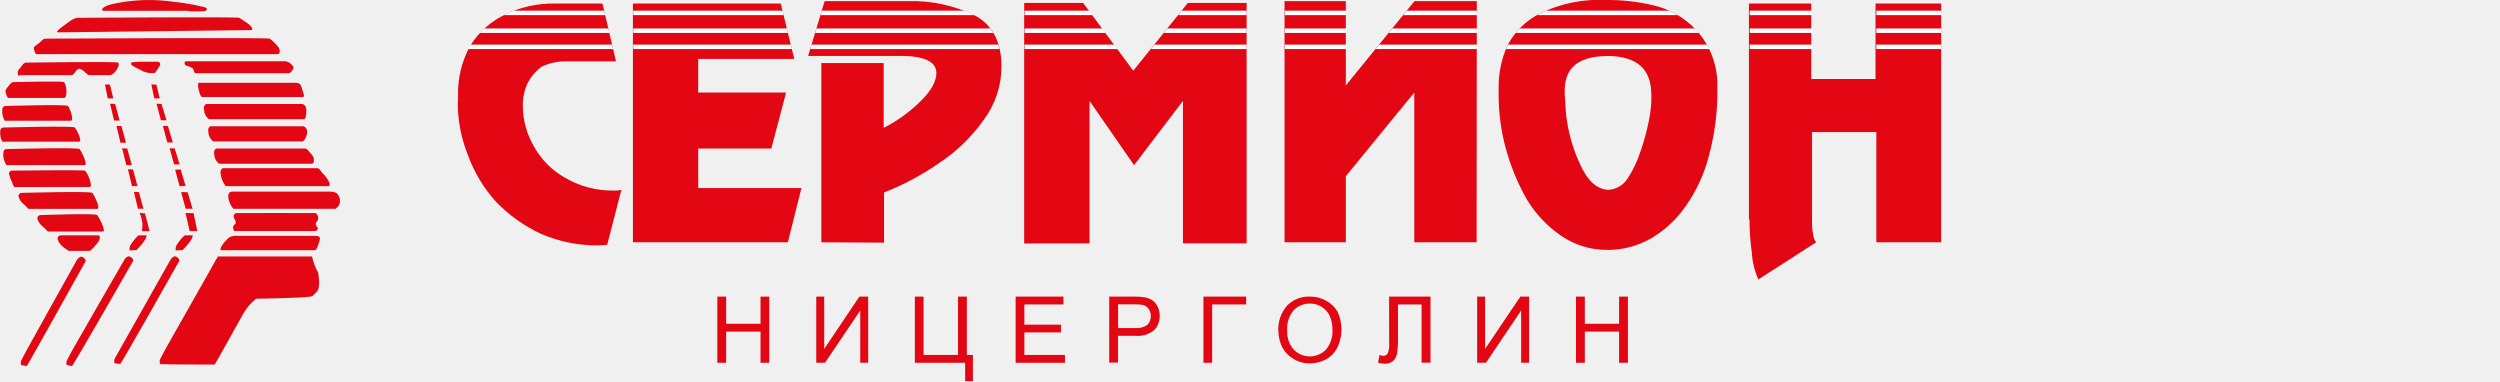
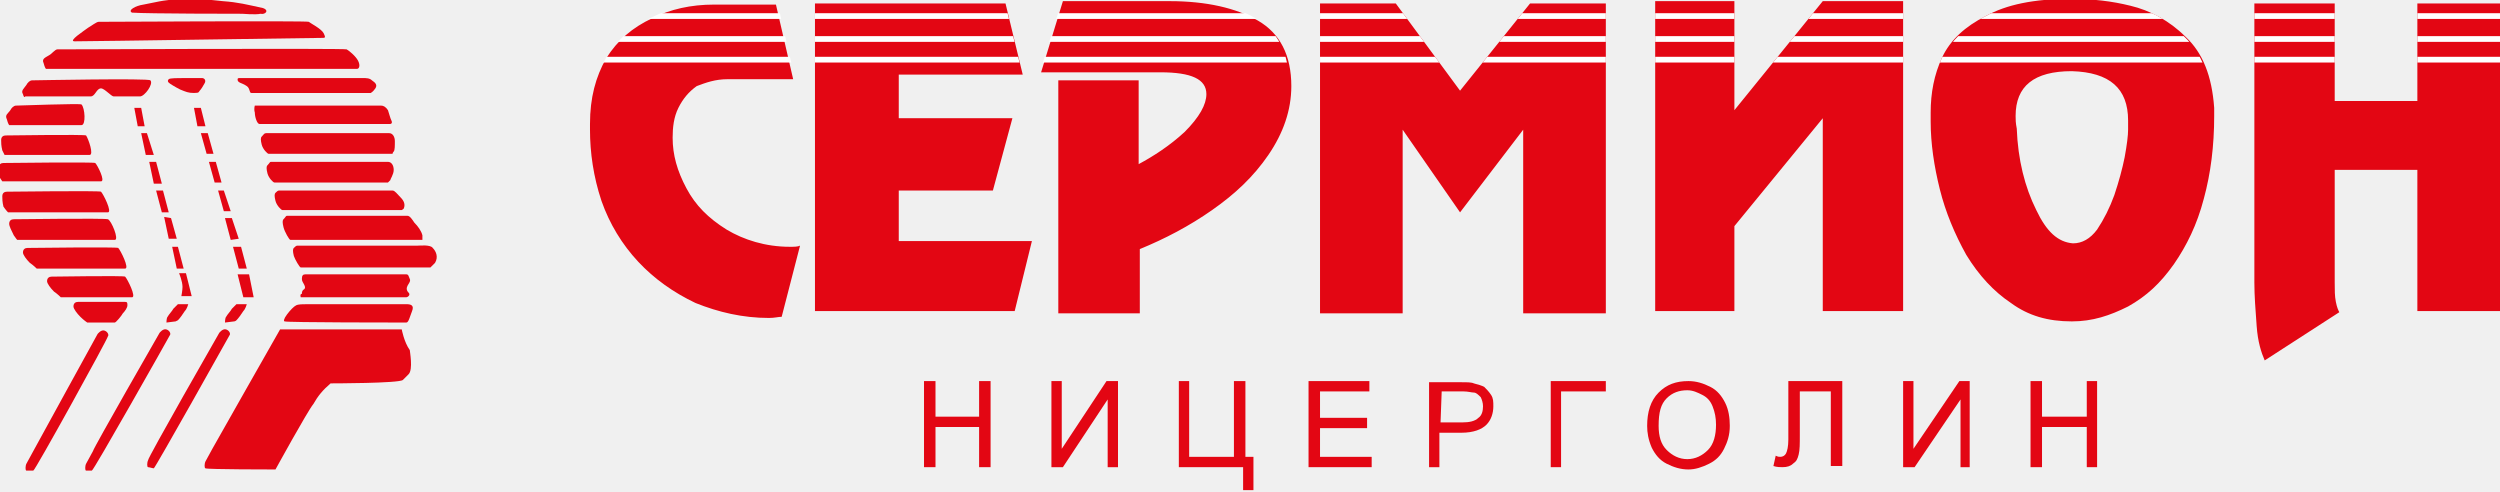
- <svg xmlns="http://www.w3.org/2000/svg" viewBox="0 0 280.76 42.8">
-   <defs>
-     <style>.cls-1,.cls-4{fill:none;}.cls-2{fill:#e30613;}.cls-3{clip-path:url(#clip-path);}.cls-4{stroke:#fff;stroke-miterlimit:3.86;stroke-width:0.5px;}</style>
-     <clipPath id="clip-path">
-       <path class="cls-1" d="M62.23.4A12.1,12.1,0,0,0,56.8,1.59a9.25,9.25,0,0,0-4,3.51,11,11,0,0,0-1.39,5.69v.53a15.7,15.7,0,0,0,1.12,6,15.92,15.92,0,0,0,3.18,5.3,17,17,0,0,0,5,3.57,15.88,15.88,0,0,0,6.42,1.33c.47,0,.8-.07,1.06-.07l1.59-6.16a3.05,3.05,0,0,1-.86.07,10.45,10.45,0,0,1-5.5-1.46,9.08,9.08,0,0,1-3.51-3.57A9,9,0,0,1,58.72,12a5.74,5.74,0,0,1,.53-2.65,5.39,5.39,0,0,1,1.59-1.85,6.27,6.27,0,0,1,2.65-.59h5.69L67.66.4Zm8.89,0V27.21H88.47L90,21.12H78.41V16.68h8.21l1.66-6.29H78.41V6.62H89.2L87.68.4ZM210.72.4V8.87H203.5V.4h-7V24.63a25.65,25.65,0,0,0,.26,3.77,8.4,8.4,0,0,0,.73,3L204,27.21a1.56,1.56,0,0,1-.33-.86,7.11,7.11,0,0,1-.13-1.72v-9.8h7.22V27.21H218V.4ZM133.4.33l-6.09,7.61L121.68.33h-6.62v27h7.22v-16l5,7.22,5.49-7.22v16H140V.33ZM92.62.13,90.76,6.29h10.4c2.71,0,4,.66,4,1.92,0,.93-.6,2.05-1.92,3.31a16.46,16.46,0,0,1-4,2.85V7.09h-7V27.21h7V21.58a30.45,30.45,0,0,0,6.29-3.38,18.7,18.7,0,0,0,4.9-4.77,10.06,10.06,0,0,0,2-6c0-2.71-1-4.63-2.91-5.69A16,16,0,0,0,101.89.13Zm66.24,0L151.17,9.6V.13h-6.88V27.21h6.88V19.8l7.69-9.4V27.21h7V.13Zm18.59,18.27a17.75,17.75,0,0,1-1.65-7.08,8.24,8.24,0,0,1-.07-1.13c0-2.65,1.59-3.91,4.9-3.91s4.84,1.46,4.84,4.37v.8a15.4,15.4,0,0,1-.33,2.38,25.31,25.31,0,0,1-.93,3.31,12.31,12.31,0,0,1-1.46,3,2.73,2.73,0,0,1-2.12,1.19c-1.26-.07-2.32-1-3.18-2.91M173.07,1.46A8.38,8.38,0,0,0,169.3,5.1a11.36,11.36,0,0,0-1,4.77v.86a23,23,0,0,0,.79,5.89,25.17,25.17,0,0,0,2.32,5.69,13.18,13.18,0,0,0,3.9,4.17,9,9,0,0,0,5.3,1.59,9.84,9.84,0,0,0,4.77-1.26,12.28,12.28,0,0,0,4-3.71,17.39,17.39,0,0,0,2.59-5.69,27.35,27.35,0,0,0,.93-7.22V9.47a9.08,9.08,0,0,0-2.45-6.16A9.44,9.44,0,0,0,185.65.6a22.21,22.21,0,0,0-5.23-.6,15.25,15.25,0,0,0-7.35,1.46" />
-     </clipPath>
-   </defs>
-   <g id="Layer_2" data-name="Layer 2">
-     <g id="Isolation_Mode" data-name="Isolation Mode">
-       <g id="Logo">
-         <path class="cls-2" d="M180.62,6.29c-3.31,0-4.9,1.26-4.9,3.91a8.41,8.41,0,0,0,.06,1.13,17.72,17.72,0,0,0,1.65,7.08c.86,1.92,1.92,2.85,3.18,2.91a2.73,2.73,0,0,0,2.12-1.19,12.34,12.34,0,0,0,1.46-3,25.37,25.37,0,0,0,.93-3.31,15.35,15.35,0,0,0,.33-2.38v-.79c0-2.91-1.59-4.3-4.84-4.37m0,21.78a9,9,0,0,1-5.3-1.59,13.16,13.16,0,0,1-3.9-4.17,25.14,25.14,0,0,1-2.32-5.69,23,23,0,0,1-.79-5.89V9.86a11.36,11.36,0,0,1,1-4.77,8.37,8.37,0,0,1,3.77-3.64A15.24,15.24,0,0,1,180.42,0a22.19,22.19,0,0,1,5.23.59,9.43,9.43,0,0,1,4.77,2.71,9.09,9.09,0,0,1,2.45,6.16v.73a27.34,27.34,0,0,1-.93,7.22,17.39,17.39,0,0,1-2.59,5.69,12.29,12.29,0,0,1-4,3.71,9.84,9.84,0,0,1-4.77,1.26m-14.75-.86h-7V10.39l-7.69,9.4v7.42h-6.88V.13h6.88V9.6L158.85.13h7Zm-50.81.13V.33h6.62l5.63,7.61L133.4.33H140v27h-7.15v-16l-5.49,7.22-5-7.22v16Zm-22.78-.13V7.08h7v7.28a16.37,16.37,0,0,0,4-2.85c1.33-1.26,1.92-2.38,1.92-3.31,0-1.26-1.33-1.92-4-1.92H90.76L92.61.13h9.27a16,16,0,0,1,7.68,1.65c1.92,1.06,2.91,3,2.91,5.69a10.05,10.05,0,0,1-2,6,18.73,18.73,0,0,1-4.9,4.77,30.57,30.57,0,0,1-6.29,3.38v5.63Zm-21.16,0V.4H87.68L89.2,6.62H78.41v3.77h9.87l-1.66,6.29H78.41v4.44H90l-1.52,6.09ZM51.44,11.32v-.53A11,11,0,0,1,52.83,5.1a9.24,9.24,0,0,1,4-3.51A12.09,12.09,0,0,1,62.23.4h5.43l1.52,6.49H63.49a6.29,6.29,0,0,0-2.65.59,5.39,5.39,0,0,0-1.59,1.86A5.74,5.74,0,0,0,58.72,12a9,9,0,0,0,1.2,4.37,9.08,9.08,0,0,0,3.5,3.57,10.46,10.46,0,0,0,5.5,1.46,3.05,3.05,0,0,0,.86-.07l-1.59,6.16c-.26,0-.59.07-1.06.07a15.9,15.9,0,0,1-6.42-1.32,17,17,0,0,1-5-3.57,16,16,0,0,1-3.18-5.3,15.73,15.73,0,0,1-1.12-6m145,13.31V.4h7V8.87h7.22V.4H218V27.21h-7.28V14.83H203.5v9.8a7.11,7.11,0,0,0,.13,1.72,1.55,1.55,0,0,0,.33.86l-6.49,4.17a8.45,8.45,0,0,1-.73-3,25.65,25.65,0,0,1-.26-3.77" />
-         <path class="cls-2" d="M3,41.11,2.4,41c-.1,0-.1-.37,0-.55s.46-.85.58-1.1,5.68-10.2,5.68-10.2.3-.41.58-.3.44.37.35.53S3.06,41.12,3,41.11" />
-         <path class="cls-2" d="M8.08,41.11,7.53,41c-.1,0-.1-.37,0-.55s.46-.85.58-1.1S14,29.11,14,29.11s.3-.42.58-.3.44.37.35.53S8.19,41.12,8.08,41.11" />
-         <path class="cls-2" d="M13.45,40.87l-.55-.07c-.1,0-.1-.37,0-.56s6.28-11.13,6.28-11.13.3-.42.58-.3.44.37.35.53-6.5,11.54-6.61,11.53" />
-         <path class="cls-2" d="M24.05,40.94c-.11,0-6,0-6.06-.06s-.1-.37,0-.56.45-.85.58-1.1,5.9-10.42,5.9-10.42l10.57,0a7,7,0,0,0,.69,1.82c0,.07.31,1.67-.14,2.12-.18.18-.27.3-.51.51s-6.32.3-6.32.3a5.73,5.73,0,0,0-1.48,1.75c-.34.61-3.14,5.65-3.18,5.65" />
-         <path class="cls-2" d="M7.68,28.17h2.44a5.1,5.1,0,0,0,.73-.76,1.45,1.45,0,0,0,.36-.7c0-.2,0-.28-.22-.28l-4.15,0a.36.36,0,0,0-.38.38,1.63,1.63,0,0,0,.6.9,5,5,0,0,0,.61.43" />
-         <path class="cls-2" d="M5.36,26h6.18c.44,0-.44-1.63-.62-1.85s-6.14,0-6.35,0a.36.36,0,0,0-.38.38,1.64,1.64,0,0,0,.6.9,5.69,5.69,0,0,1,.58.57" />
-         <path class="cls-2" d="M3.23,23.46h7.69c.44,0-.37-1.59-.55-1.8s-7.71,0-7.92,0a.36.36,0,0,0-.38.38,1.63,1.63,0,0,0,.6.9,5.76,5.76,0,0,1,.57.57" />
-         <path class="cls-2" d="M1.6,21h8.47c.44,0-.29-1.75-.55-1.84s-8,0-8.17,0A.36.36,0,0,0,1,19.5a4.68,4.68,0,0,0,.37,1A1.3,1.3,0,0,0,1.6,21" />
-         <path class="cls-2" d="M.74,18.54H9.49c.44,0-.37-1.59-.55-1.8s-8,0-8.18,0a.36.36,0,0,0-.38.38,2.15,2.15,0,0,0,.08.87,3.35,3.35,0,0,0,.28.6" />
-         <path class="cls-2" d="M.28,15.91H8.87c.44,0-.28-1.38-.46-1.59s-7.8,0-8,0a.36.36,0,0,0-.38.38,2.09,2.09,0,0,0,.09.87c.14.38.19.39.19.39" />
-         <path class="cls-2" d="M.51,13.56H7.94c.44,0-.12-1.45-.3-1.66s-6.81,0-7,0a.36.36,0,0,0-.38.38,2.08,2.08,0,0,0,.09.87c.13.38.18.39.18.39" />
-         <path class="cls-2" d="M.88,11h6.3c.44,0,.32-1.48,0-1.78-.14-.14-5.47,0-5.68,0s-.39.24-.53.43-.46.44-.32.81A2.31,2.31,0,0,0,.88,11" />
-         <path class="cls-2" d="M2.26,8.44H8c.4,0,.52-.72.9-.72s.86.72,1.13.72h2.33c.44,0,1.22-1.11.9-1.41-.14-.14-10.13,0-10.34,0s-.39.24-.52.43S1.9,7.93,2,8.3s.23.14.23.14" />
-         <path class="cls-2" d="M4.07,6.08H31.18c.22,0,.34-.34.12-.74a5.33,5.33,0,0,0-1-1c-.14-.14-25,0-25.23,0s-.51.36-.69.51c-.35.28-.69.37-.56.74a2.19,2.19,0,0,0,.23.51" />
-         <path class="cls-2" d="M6.53,3.63c1.45,0,20.84-.25,21.57-.25.22,0,.35,0,.12-.37S27,2.13,26.89,2,8.82,2,8.61,2a2.63,2.63,0,0,0-.93.5C7.34,2.78,6,3.63,6.53,3.63" />
-         <path class="cls-2" d="M21.14,1.26a14.33,14.33,0,0,0,1.62,0c.37.07.76-.32.18-.46A23.51,23.51,0,0,0,19.46.2,18.83,18.83,0,0,0,14.74.11a17.3,17.3,0,0,0-2.16.36c-.68.13-1.4.55-1,.74,1.29,0,9.55,0,9.55,0" />
-         <polygon class="cls-2" points="12.1 11.05 12.72 11.05 12.35 9.5 11.79 9.48 12.1 11.05" />
-         <polygon class="cls-2" points="17.32 11.05 17.94 11.05 17.56 9.5 17 9.48 17.32 11.05" />
-         <polygon class="cls-2" points="12.81 13.54 13.43 13.54 12.93 11.67 12.36 11.65 12.81 13.54" />
-         <polygon class="cls-2" points="18.07 13.51 18.7 13.51 18.14 11.67 17.58 11.65 18.07 13.51" />
-         <polygon class="cls-2" points="13.53 16.03 14.15 16.03 13.64 14.16 13.08 14.14 13.53 16.03" />
-         <polygon class="cls-2" points="18.79 16 19.41 16 18.86 14.16 18.29 14.14 18.79 16" />
-         <polygon class="cls-2" points="14.18 18.54 14.8 18.54 14.29 16.68 13.72 16.65 14.18 18.54" />
-         <polygon class="cls-2" points="19.55 18.46 20.17 18.46 19.62 16.67 19.05 16.65 19.55 18.46" />
-         <polygon class="cls-2" points="14.82 20.9 15.44 20.9 14.94 19.03 14.37 19.01 14.82 20.9" />
-         <polygon class="cls-2" points="19.67 19.06 20.17 20.92 20.84 20.87 20.29 19.03 19.67 19.06" />
-         <polygon class="cls-2" points="15.49 23.44 16.11 23.44 15.6 21.57 15.04 21.55 15.49 23.44" />
-         <polygon class="cls-2" points="20.34 21.57 20.85 23.44 21.63 23.44 21.07 21.59 20.34 21.57" />
-         <path class="cls-2" d="M15.69,23.91A5.1,5.1,0,0,1,16,25.13a4.87,4.87,0,0,1-.07.83h.87l-.52-2Z" />
-         <polygon class="cls-2" points="20.83 23.92 21.3 25.95 22.16 25.95 21.74 23.94 20.83 23.92" />
-         <path class="cls-2" d="M14.54,28.12a1.36,1.36,0,0,1,.07-.53,7,7,0,0,1,.54-.75,2,2,0,0,1,.42-.41h.91a1.66,1.66,0,0,1-.28.63,5.61,5.61,0,0,1-.63.77c-.21.18-.23.26-.23.26Z" />
-         <path class="cls-2" d="M19.72,28.12a1.38,1.38,0,0,1,.07-.53,7.18,7.18,0,0,1,.54-.75,2.11,2.11,0,0,1,.42-.41h.91a1.66,1.66,0,0,1-.28.63,5.35,5.35,0,0,1-.63.77c-.21.18-.23.26-.23.26Z" />
-         <path class="cls-2" d="M14.78,7.29a.2.2,0,0,1,0-.29,8.33,8.33,0,0,1,1.43-.07l1.5,0a.29.29,0,0,1,.22.47,6.33,6.33,0,0,1-.43.65c-.11.12,0,.16-.49.16a2.38,2.38,0,0,1-1.17-.32,9.9,9.9,0,0,1-1.07-.58" />
-         <path class="cls-2" d="M21,6.88H31.74a1.1,1.1,0,0,1,.85.23c.25.24.49.38.3.69a1.34,1.34,0,0,1-.37.42H21.94c-.17,0-.12-.44-.37-.6a2.88,2.88,0,0,0-.64-.25c-.2-.08-.2-.19-.2-.33s.12-.16.28-.16" />
-         <path class="cls-2" d="M22.27,9.3h11a.55.55,0,0,1,.56.41c.13.33.21.68.28.88s0,.3-.1.3H22.7c-.19,0-.36-.64-.43-1a1.65,1.65,0,0,1,0-.62" />
-         <path class="cls-2" d="M23.25,11.68H33.9c.26,0,.5.28.5.66a3,3,0,0,1-.08.86.7.7,0,0,1-.15.19H23.52c-.15,0-.51-.44-.57-.81s-.08-.58,0-.7.13-.2.28-.2" />
-         <path class="cls-2" d="M23.73,14.18H34c.26,0,.5.28.5.66a1.91,1.91,0,0,1-.3.86.57.57,0,0,1-.24.18H24c-.15,0-.51-.44-.57-.81s-.08-.58,0-.7.13-.2.28-.2" />
-         <path class="cls-2" d="M24.39,16.68c.15,0,9.56,0,9.85,0s.43.32.69.6a.94.94,0,0,1,.3.92c0,.12-.24.19-.24.19H24.66c-.15,0-.51-.44-.57-.81s-.08-.58,0-.7.13-.2.28-.2" />
-         <path class="cls-2" d="M25.12,18.89c.14,0,10.21,0,10.5,0s.36.31.63.59A3.2,3.2,0,0,1,37,20.54a1.41,1.41,0,0,1,0,.36H25.39c-.14,0-.5-.74-.57-1.11s-.08-.59,0-.7.14-.2.28-.2" />
-         <path class="cls-2" d="M26,21.52c.15,0,10.21,0,10.5,0s1.08-.06,1.35.22a1.19,1.19,0,0,1,.23,1.3,3,3,0,0,1-.39.41H26.26c-.15,0-.5-.65-.57-1s-.08-.58,0-.7.13-.2.28-.2" />
-         <path class="cls-2" d="M24.83,28.11c-.11,0-.11-.24.16-.63a4.44,4.44,0,0,1,.78-.84,1.81,1.81,0,0,1,1-.15h8.59c.44,0,.7.07.51.61s-.3,1-.53,1-10.4,0-10.5,0" />
-         <path class="cls-2" d="M26.26,25.94h9.17c.13,0,.38-.23.21-.42s-.24-.42-.11-.58a.62.62,0,0,0,.18-.63c-.11-.24-.14-.36-.31-.38s-8.6,0-8.82,0a.33.33,0,0,0-.34.35c0,.2.09.3.17.46s.11.3,0,.41a.54.54,0,0,0-.24.4,1.34,1.34,0,0,0,.12.39" />
-         <polygon class="cls-2" points="80.56 40.74 80.56 33.31 81.55 33.31 81.55 36.36 85.41 36.36 85.41 33.31 86.39 33.31 86.39 40.74 85.41 40.74 85.41 37.24 81.55 37.24 81.55 40.74 80.56 40.74" />
-         <polygon class="cls-2" points="91.67 33.31 92.56 33.31 92.56 39.19 96.51 33.31 97.5 33.31 97.5 40.74 96.61 40.74 96.61 34.87 92.65 40.74 91.67 40.74 91.67 33.31" />
-         <polygon class="cls-2" points="102.74 33.31 103.72 33.31 103.72 39.86 107.59 39.86 107.59 33.31 108.58 33.31 108.58 39.86 109.26 39.86 109.26 42.8 108.39 42.8 108.39 40.74 102.74 40.74 102.74 33.31" />
-         <polygon class="cls-2" points="114.06 40.74 114.06 33.31 119.43 33.31 119.43 34.19 115.04 34.19 115.04 36.46 119.15 36.46 119.15 37.33 115.04 37.33 115.04 39.86 119.6 39.86 119.6 40.74 114.06 40.74" />
-         <path class="cls-2" d="M125.57,36.84h1.92a2,2,0,0,0,1.35-.35,1.26,1.26,0,0,0,.4-1,1.34,1.34,0,0,0-.24-.8,1.11,1.11,0,0,0-.62-.44,4.2,4.2,0,0,0-.92-.07h-1.9Zm-1,3.89V33.31h2.8a6.89,6.89,0,0,1,1.13.07,2.26,2.26,0,0,1,.92.35,1.81,1.81,0,0,1,.59.72,2.25,2.25,0,0,1,.23,1,2.28,2.28,0,0,1-.6,1.6,2.89,2.89,0,0,1-2.18.66h-1.9v3Z" />
-         <polygon class="cls-2" points="135.15 33.31 139.95 33.31 139.95 34.19 136.13 34.19 136.13 40.74 135.15 40.74 135.15 33.31" />
-         <path class="cls-2" d="M144.56,37.14a3,3,0,0,0,.72,2.11,2.52,2.52,0,0,0,3.64,0,3.15,3.15,0,0,0,.72-2.21,3.81,3.81,0,0,0-.31-1.58,2.35,2.35,0,0,0-.9-1,2.43,2.43,0,0,0-1.32-.37,2.51,2.51,0,0,0-1.8.72,3.2,3.2,0,0,0-.75,2.39m-1,0a4,4,0,0,1,1-2.89,3.37,3.37,0,0,1,2.56-1,3.56,3.56,0,0,1,1.85.49A3.2,3.2,0,0,1,150.21,35a4.75,4.75,0,0,1,0,4,3.12,3.12,0,0,1-1.29,1.35,3.68,3.68,0,0,1-1.8.46,3.51,3.51,0,0,1-1.87-.51A3.26,3.26,0,0,1,144,39a4.19,4.19,0,0,1-.43-1.85" />
-         <path class="cls-2" d="M156,33.31h4.65v7.42h-1V34.19H157V38a9.55,9.55,0,0,1-.11,1.71,1.45,1.45,0,0,1-.46.84,1.31,1.31,0,0,1-.89.3,3.1,3.1,0,0,1-.78-.12l.17-.87a1.11,1.11,0,0,0,.41.1.56.56,0,0,0,.5-.25,2.58,2.58,0,0,0,.17-1.18Z" />
-         <polygon class="cls-2" points="165.89 33.31 166.78 33.31 166.78 39.19 170.74 33.31 171.72 33.31 171.72 40.74 170.83 40.74 170.83 34.87 166.88 40.74 165.89 40.74 165.89 33.31" />
-         <polygon class="cls-2" points="176.99 40.74 176.99 33.31 177.98 33.31 177.98 36.36 181.83 36.36 181.83 33.31 182.82 33.31 182.82 40.74 181.83 40.74 181.83 37.24 177.98 37.24 177.98 40.74 176.99 40.74" />
-         <g class="cls-3">
-           <path class="cls-4" d="M280.76,5.26H40.87M280.76,3.45H40.87m239.89-2H40.87" />
-         </g>
+ <svg xmlns="http://www.w3.org/2000/svg" xmlns:xlink="http://www.w3.org/1999/xlink" version="1.1" id="Isolation_Mode" x="0px" y="0px" viewBox="0 0 217.8 42.8" style="enable-background:new 0 0 217.8 42.8;" xml:space="preserve">
+   <style type="text/css">
+ 	.st0{fill:#E30613;}
+ 	.st1{clip-path:url(#SVGID_2_);fill:none;stroke:#FFFFFF;stroke-width:0.5;stroke-miterlimit:3.864;}
+ </style>
+   <g id="Logo_1_">
+     <g>
+       <path class="st0" d="M180.5,6.2c-3.3,0-4.9,1.3-4.9,3.9c0,0.3,0,0.6,0.1,1.1c0.1,2.7,0.7,5.1,1.7,7.1c0.9,1.9,1.9,2.8,3.2,2.9    c0.8,0,1.5-0.4,2.1-1.2c0.6-0.9,1.1-1.9,1.5-3c0.4-1.2,0.7-2.3,0.9-3.3c0.2-1.1,0.3-1.9,0.3-2.4v-0.8    C185.4,7.7,183.8,6.3,180.5,6.2 M180.5,28c-2.1,0-3.8-0.5-5.3-1.6c-1.5-1-2.8-2.4-3.9-4.2c-1-1.8-1.8-3.7-2.3-5.7s-0.8-4-0.8-5.9    V9.8c0-1.7,0.3-3.3,1-4.8s2-2.7,3.8-3.6c1.8-1,4.2-1.5,7.4-1.5c1.9,0,3.6,0.2,5.2,0.6c1.7,0.4,3.4,1.3,4.8,2.7    c1.5,1.4,2.3,3.4,2.5,6.2v0.7c0,2.6-0.3,5-0.9,7.2c-0.6,2.3-1.5,4.1-2.6,5.7c-1.2,1.7-2.4,2.8-4,3.7C183.8,27.5,182.3,28,180.5,28     M165.8,27.1h-7V10.3l-7.7,9.4v7.4h-6.9v-27h6.9v9.5l7.7-9.5h7V27.1z M115,27.3v-27h6.6l5.6,7.6l6.1-7.6h6.6v27h-7.2v-16l-5.5,7.2    l-5-7.2v16H115z M92.2,27.1V7h7v7.3c1.3-0.7,2.7-1.6,4-2.8c1.3-1.3,1.9-2.4,1.9-3.3c0-1.3-1.3-1.9-4-1.9H90.7l1.9-6.2h9.3    c3.2,0,5.8,0.6,7.7,1.7c1.9,1.1,2.9,3,2.9,5.7c0,2.1-0.7,4.1-2,6s-2.9,3.4-4.9,4.8s-4.1,2.5-6.3,3.4v5.6h-7.1V27.1z M71,27.1V0.3    h16.6l1.5,6.2H78.3v3.8h9.9l-1.7,6.3h-8.2V21h11.6l-1.5,6.1H71z M51.4,11.3v-0.5c0-2.3,0.5-4.1,1.4-5.7c1-1.6,2.3-2.7,4-3.5    c1.6-0.8,3.4-1.2,5.4-1.2h5.4l1.5,6.5h-5.7c-1.1,0-1.9,0.3-2.7,0.6C60,8,59.5,8.6,59.1,9.4c-0.4,0.8-0.5,1.7-0.5,2.6    c0,1.5,0.4,2.9,1.2,4.4s1.9,2.6,3.5,3.6c1.5,0.9,3.4,1.5,5.5,1.5c0.4,0,0.7,0,0.9-0.1l-1.6,6.2c-0.3,0-0.6,0.1-1.1,0.1    c-2.3,0-4.4-0.5-6.4-1.3c-1.9-0.9-3.6-2.1-5-3.6s-2.5-3.3-3.2-5.3C51.7,15.4,51.4,13.3,51.4,11.3 M196.4,24.6V0.3h7v8.5h7.2V0.3    h7.3v26.8h-7.3V14.8h-7.2v9.8c0,0.7,0,1.2,0.1,1.7s0.2,0.7,0.3,0.9l-6.5,4.2c-0.3-0.7-0.6-1.6-0.7-3    C196.5,27,196.4,25.8,196.4,24.6" />
+       <path class="st0" d="M2.9,41c-0.1,0-0.5,0-0.6,0c-0.1,0-0.1-0.4,0-0.6c0.1-0.2,0.5-0.9,0.6-1.1C3,39.1,8.5,29.1,8.5,29.1    s0.3-0.4,0.6-0.3s0.4,0.4,0.3,0.5C9.4,29.5,3,41.1,2.9,41" />
+       <path class="st0" d="M8,41c-0.1,0-0.4,0-0.5,0s-0.1-0.4,0-0.6c0.1-0.2,0.5-0.9,0.6-1.1c0-0.2,5.8-10.3,5.8-10.3s0.3-0.4,0.6-0.3    s0.4,0.4,0.3,0.5C14.7,29.4,8.1,41.1,8,41" />
+       <path class="st0" d="M13.4,40.8c-0.1,0-0.4-0.1-0.5-0.1s-0.1-0.4,0-0.6C12.8,40,19.1,29,19.1,29s0.3-0.4,0.6-0.3    c0.3,0.1,0.4,0.4,0.3,0.5C19.9,29.4,13.5,40.8,13.4,40.8" />
+       <path class="st0" d="M24,40.9c-0.1,0-6,0-6.1-0.1c-0.1,0-0.1-0.4,0-0.6c0.1-0.2,0.5-0.9,0.6-1.1c0.1-0.2,5.9-10.4,5.9-10.4H35    c0,0,0.2,1.1,0.7,1.8c0,0.1,0.3,1.7-0.1,2.1c-0.2,0.2-0.3,0.3-0.5,0.5c-0.3,0.3-6.3,0.3-6.3,0.3c-0.7,0.6-1.1,1.1-1.5,1.8    C26.8,35.8,24,40.9,24,40.9" />
+       <path class="st0" d="M7.6,28.1H10c0.1,0,0.6-0.6,0.7-0.8c0.2-0.2,0.4-0.5,0.4-0.7s0-0.3-0.2-0.3s-3.9,0-4.1,0s-0.4,0.1-0.4,0.4    c0,0.2,0.3,0.6,0.6,0.9C7.3,27.9,7.6,28.1,7.6,28.1" />
+       <path class="st0" d="M5.3,25.9h6.2c0.4,0-0.4-1.6-0.6-1.8c-0.1-0.1-6.1,0-6.4,0c-0.2,0-0.4,0.1-0.4,0.4c0,0.2,0.3,0.6,0.6,0.9    C5,25.6,5.3,25.9,5.3,25.9" />
+       <path class="st0" d="M3.2,23.4h7.7c0.4,0-0.4-1.6-0.6-1.8c-0.1-0.1-7.7,0-7.9,0C2.2,21.6,2,21.7,2,22c0,0.2,0.3,0.6,0.6,0.9    C2.9,23.1,3.2,23.4,3.2,23.4" />
+       <path class="st0" d="M1.5,20.9H10c0.4,0-0.3-1.7-0.6-1.8c-0.3-0.1-8,0-8.2,0s-0.4,0.1-0.4,0.4c0,0.2,0.2,0.6,0.4,1    C1.4,20.8,1.5,20.9,1.5,20.9" />
+       <path class="st0" d="M0.7,18.5h8.7c0.4,0-0.4-1.6-0.6-1.8c-0.1-0.1-8,0-8.2,0s-0.4,0.1-0.4,0.4c0,0.2,0,0.5,0.1,0.9    C0.5,18.3,0.7,18.5,0.7,18.5" />
+       <path class="st0" d="M0.2,15.8h8.6c0.4,0-0.3-1.4-0.5-1.6c-0.1-0.1-7.8,0-8,0s-0.4,0.1-0.4,0.4c0,0.2,0,0.5,0.1,0.9    C0.2,15.8,0.2,15.8,0.2,15.8" />
+       <path class="st0" d="M0.4,13.5h7.4c0.4,0-0.1-1.4-0.3-1.7c-0.1-0.1-6.8,0-7,0s-0.4,0.1-0.4,0.4c0,0.2,0,0.5,0.1,0.9    C0.4,13.5,0.4,13.5,0.4,13.5" />
+       <path class="st0" d="M0.8,10.9h6.3c0.4,0,0.3-1.5,0-1.8C7,9,1.6,9.2,1.4,9.2S1,9.4,0.9,9.6C0.7,9.9,0.4,10,0.6,10.4    C0.7,10.8,0.8,10.9,0.8,10.9" />
+       <path class="st0" d="M2.2,8.4h5.7c0.4,0,0.5-0.7,0.9-0.7c0.3,0,0.9,0.7,1.1,0.7h2.3c0.4,0,1.2-1.1,0.9-1.4C13,6.8,3,7,2.8,7    S2.4,7.2,2.3,7.4C2.1,7.7,1.8,7.9,2,8.2C2.1,8.6,2.2,8.4,2.2,8.4" />
+       <path class="st0" d="M4,6h27.1c0.2,0,0.3-0.3,0.1-0.7c-0.2-0.4-0.8-0.9-1-1c-0.1-0.1-25,0-25.2,0c-0.2,0-0.5,0.4-0.7,0.5    C4,5,3.6,5.1,3.8,5.5C3.9,5.9,4,6,4,6" />
+       <path class="st0" d="M6.5,3.6c1.5,0,20.8-0.3,21.6-0.3c0.2,0,0.3,0,0.1-0.4C28,2.5,27,2,26.9,1.9c-0.1-0.1-18.1,0-18.3,0    c-0.2,0-0.7,0.4-0.9,0.5C7.3,2.7,5.9,3.6,6.5,3.6" />
+       <path class="st0" d="M21.1,1.2c0,0,1.2,0.1,1.6,0c0.4,0.1,0.8-0.3,0.2-0.5c-1.4-0.3-2.1-0.5-3.5-0.6c-1.8-0.2-2.9-0.3-4.7-0.1    c-0.8,0.1-0.7,0.1-2.2,0.4c-0.7,0.1-1.4,0.5-1,0.7C12.8,1.2,21.1,1.2,21.1,1.2" />
+     </g>
+     <polygon class="st0" points="12,11 12.6,11 12.3,9.4 11.7,9.4  " />
+     <polygon class="st0" points="17.2,11 17.9,11 17.5,9.4 16.9,9.4  " />
+     <polygon class="st0" points="12.7,13.5 13.4,13.5 12.8,11.6 12.3,11.6  " />
+     <polygon class="st0" points="18,13.4 18.6,13.4 18.1,11.6 17.5,11.6  " />
+     <polygon class="st0" points="13.4,16 14.1,16 13.6,14.1 13,14.1  " />
+     <polygon class="st0" points="18.7,15.9 19.3,15.9 18.8,14.1 18.2,14.1  " />
+     <polygon class="st0" points="14.1,18.5 14.7,18.5 14.2,16.6 13.6,16.6  " />
+     <polygon class="st0" points="19.5,18.4 20.1,18.4 19.5,16.6 19,16.6  " />
+     <polygon class="st0" points="14.7,20.8 15.4,20.8 14.9,19 14.3,18.9  " />
+     <polygon class="st0" points="19.6,19 20.1,20.9 20.8,20.8 20.2,19  " />
+     <polygon class="st0" points="15.4,23.4 16,23.4 15.5,21.5 15,21.5  " />
+     <polygon class="st0" points="20.3,21.5 20.8,23.4 21.5,23.4 21,21.5  " />
+     <g>
+       <path class="st0" d="M15.6,23.8c0,0,0.3,0.7,0.3,1.2c0,0.3-0.1,0.8-0.1,0.8h0.9l-0.5-2H15.6z" />
+     </g>
+     <polygon class="st0" points="20.7,23.9 21.2,25.9 22.1,25.9 21.7,23.9  " />
+     <g>
+       <path class="st0" d="M14.5,28.1c0,0,0-0.4,0.1-0.5c0.1-0.2,0.4-0.5,0.5-0.7c0.2-0.2,0.4-0.4,0.4-0.4h0.9c0,0-0.1,0.4-0.3,0.6    c-0.2,0.3-0.4,0.6-0.6,0.8C15.3,28,15.3,28,15.3,28L14.5,28.1z" />
+       <path class="st0" d="M19.6,28.1c0,0,0-0.4,0.1-0.5c0.1-0.2,0.4-0.5,0.5-0.7c0.2-0.2,0.4-0.4,0.4-0.4h0.9c0,0-0.1,0.4-0.3,0.6    c-0.2,0.3-0.4,0.6-0.6,0.8C20.5,28,20.4,28,20.4,28L19.6,28.1z" />
+       <path class="st0" d="M14.7,7.2c-0.1-0.1-0.1-0.2,0-0.3c0.1-0.1,0.8-0.1,1.4-0.1s1.3,0,1.5,0S18,7,17.8,7.3    c-0.1,0.2-0.3,0.5-0.4,0.6s0,0.2-0.5,0.2S16.2,8,15.7,7.8C15.3,7.6,14.8,7.3,14.7,7.2" />
+       <path class="st0" d="M20.9,6.8h10.7c0.3,0,0.6,0,0.8,0.2c0.3,0.2,0.5,0.4,0.3,0.7c-0.2,0.3-0.4,0.4-0.4,0.4H21.9    c-0.2,0-0.1-0.4-0.4-0.6s-0.4-0.2-0.6-0.3c-0.2-0.1-0.2-0.2-0.2-0.3C20.7,6.8,20.8,6.8,20.9,6.8" />
+       <path class="st0" d="M22.2,9.2h11c0.2,0,0.4,0.1,0.6,0.4c0.1,0.3,0.2,0.7,0.3,0.9s0,0.3-0.1,0.3H22.6c-0.2,0-0.4-0.6-0.4-1    C22.1,9.5,22.2,9.2,22.2,9.2" />
+       <path class="st0" d="M23.2,11.6h10.7c0.3,0,0.5,0.3,0.5,0.7s0,0.8-0.1,0.9c-0.1,0.1-0.1,0.2-0.1,0.2H23.4c-0.1,0-0.5-0.4-0.6-0.8    c-0.1-0.4-0.1-0.6,0-0.7C23,11.7,23,11.6,23.2,11.6" />
+       <path class="st0" d="M23.6,14.1h10.2c0.3,0,0.5,0.3,0.5,0.7S34,15.6,34,15.7c-0.1,0.1-0.2,0.2-0.2,0.2h-9.9    c-0.1,0-0.5-0.4-0.6-0.8c-0.1-0.4-0.1-0.6,0-0.7C23.5,14.2,23.5,14.1,23.6,14.1" />
+       <path class="st0" d="M24.3,16.6c0.1,0,9.6,0,9.9,0c0.2,0,0.4,0.3,0.7,0.6c0.3,0.3,0.4,0.6,0.3,0.9c0,0.1-0.2,0.2-0.2,0.2H24.6    c-0.1,0-0.5-0.4-0.6-0.8s-0.1-0.6,0-0.7S24.2,16.6,24.3,16.6" />
+       <path class="st0" d="M25,18.8c0.1,0,10.2,0,10.5,0c0.2,0,0.4,0.3,0.6,0.6c0.3,0.3,0.6,0.7,0.7,1.1c0,0.1,0,0.4,0,0.4H25.3    c-0.1,0-0.5-0.7-0.6-1.1s-0.1-0.6,0-0.7C24.9,18.9,24.9,18.8,25,18.8" />
+       <path class="st0" d="M25.9,21.4c0.1,0,10.2,0,10.5,0c0.2,0,1.1-0.1,1.3,0.2c0.3,0.3,0.5,0.8,0.2,1.3c-0.1,0.1-0.4,0.4-0.4,0.4    H26.2c-0.1,0-0.5-0.7-0.6-1c-0.1-0.4-0.1-0.6,0-0.7C25.7,21.5,25.8,21.4,25.9,21.4" />
+       <path class="st0" d="M24.8,28c-0.1,0-0.1-0.2,0.2-0.6c0.3-0.4,0.6-0.7,0.8-0.8c0.2-0.1,0.6-0.1,1-0.1h8.6c0.4,0,0.7,0.1,0.5,0.6    s-0.3,1-0.5,1C35,28.1,24.9,28.1,24.8,28" />
+       <path class="st0" d="M26.2,25.9h9.2c0.1,0,0.4-0.2,0.2-0.4c-0.2-0.2-0.2-0.4-0.1-0.6c0.1-0.2,0.3-0.4,0.2-0.6s-0.1-0.4-0.3-0.4    s-8.6,0-8.8,0s-0.3,0.1-0.3,0.4c0,0.2,0.1,0.3,0.2,0.5s0.1,0.3,0,0.4c-0.2,0.1-0.2,0.3-0.2,0.4C26.1,25.6,26.2,25.9,26.2,25.9" />
+     </g>
+     <polygon class="st0" points="80.5,40.7 80.5,33.2 81.5,33.2 81.5,36.3 85.3,36.3 85.3,33.2 86.3,33.2 86.3,40.7 85.3,40.7    85.3,37.2 81.5,37.2 81.5,40.7  " />
+     <polygon class="st0" points="91.6,33.2 92.5,33.2 92.5,39.1 96.4,33.2 97.4,33.2 97.4,40.7 96.5,40.7 96.5,34.8 92.6,40.7    91.6,40.7  " />
+     <polygon class="st0" points="102.7,33.2 103.6,33.2 103.6,39.8 107.5,39.8 107.5,33.2 108.5,33.2 108.5,39.8 109.2,39.8    109.2,42.7 108.3,42.7 108.3,40.7 102.7,40.7  " />
+     <polygon class="st0" points="114,40.7 114,33.2 119.3,33.2 119.3,34.1 115,34.1 115,36.4 119.1,36.4 119.1,37.3 115,37.3 115,39.8    119.5,39.8 119.5,40.7  " />
+     <g>
+       <path class="st0" d="M125.5,36.8h1.9c0.6,0,1.1-0.1,1.4-0.4c0.3-0.2,0.4-0.6,0.4-1c0-0.3-0.1-0.6-0.2-0.8    c-0.2-0.2-0.4-0.4-0.6-0.4c-0.2,0-0.5-0.1-0.9-0.1h-1.9L125.5,36.8L125.5,36.8z M124.5,40.7v-7.4h2.8c0.5,0,0.9,0,1.1,0.1    c0.4,0.1,0.7,0.2,0.9,0.3c0.2,0.2,0.4,0.4,0.6,0.7c0.2,0.3,0.2,0.6,0.2,1c0,0.6-0.2,1.2-0.6,1.6c-0.4,0.4-1.1,0.7-2.2,0.7h-1.9v3    C125.4,40.7,124.5,40.7,124.5,40.7z" />
+     </g>
+     <polygon class="st0" points="135.1,33.2 139.9,33.2 139.9,34.1 136,34.1 136,40.7 135.1,40.7  " />
+     <g>
+       <path class="st0" d="M144.5,37.1c0,0.9,0.2,1.6,0.7,2.1s1.1,0.8,1.8,0.8s1.3-0.3,1.8-0.8s0.7-1.3,0.7-2.2c0-0.6-0.1-1.1-0.3-1.6    s-0.5-0.8-0.9-1S147.5,34,147,34c-0.7,0-1.3,0.2-1.8,0.7C144.7,35.2,144.5,35.9,144.5,37.1 M143.5,37.1c0-1.2,0.3-2.2,1-2.9    s1.5-1,2.6-1c0.7,0,1.3,0.2,1.9,0.5c0.6,0.3,1,0.8,1.3,1.4c0.3,0.6,0.4,1.3,0.4,2c0,0.8-0.2,1.4-0.5,2s-0.7,1-1.3,1.3    s-1.2,0.5-1.8,0.5c-0.7,0-1.3-0.2-1.9-0.5c-0.6-0.3-1-0.8-1.3-1.4C143.6,38.3,143.5,37.7,143.5,37.1" />
+       <path class="st0" d="M155.9,33.2h4.6v7.4h-1v-6.5h-2.7v3.8c0,0.8,0,1.3-0.1,1.7s-0.2,0.6-0.5,0.8c-0.2,0.2-0.5,0.3-0.9,0.3    c-0.2,0-0.5,0-0.8-0.1l0.2-0.9c0.2,0.1,0.3,0.1,0.4,0.1c0.2,0,0.4-0.1,0.5-0.3s0.2-0.6,0.2-1.2v-5.1H155.9z" />
+     </g>
+     <polygon class="st0" points="165.8,33.2 166.7,33.2 166.7,39.1 170.7,33.2 171.6,33.2 171.6,40.7 170.8,40.7 170.8,34.8    166.8,40.7 165.8,40.7  " />
+     <polygon class="st0" points="176.9,40.7 176.9,33.2 177.9,33.2 177.9,36.3 181.8,36.3 181.8,33.2 182.7,33.2 182.7,40.7    181.8,40.7 181.8,37.2 177.9,37.2 177.9,40.7  " />
+     <g>
+       <g>
+         <defs>
+           <path id="SVGID_1_" d="M62.2,0.3c-2,0-3.8,0.4-5.4,1.2c-1.7,0.8-3,1.9-4,3.5c-0.9,1.6-1.4,3.4-1.4,5.7v0.5c0,2.1,0.3,4.1,1.1,6      c0.7,2,1.8,3.8,3.2,5.3s3,2.6,5,3.6c2,0.9,4.1,1.3,6.4,1.3c0.5,0,0.8-0.1,1.1-0.1l1.6-6.2c-0.2,0.1-0.5,0.1-0.9,0.1      c-2.1,0-4-0.5-5.5-1.5c-1.6-0.9-2.7-2.1-3.5-3.6s-1.2-2.9-1.2-4.4c0-1,0.1-1.9,0.5-2.6c0.4-0.7,0.9-1.4,1.6-1.9      c0.7-0.3,1.6-0.6,2.7-0.6h5.7l-1.5-6.5h-5.5V0.3z M71,0.3v26.8h17.3l1.5-6.1H78.3v-4.4h8.2l1.7-6.3h-9.9V6.6h10.8l-1.5-6.2H71      V0.3z M210.6,0.3v8.5h-7.2V0.3h-7v24.2c0,1.2,0.1,2.5,0.3,3.8c0.1,1.4,0.4,2.3,0.7,3l6.5-4.2c-0.1-0.1-0.3-0.4-0.3-0.9      c-0.1-0.5-0.1-1.1-0.1-1.7v-9.8h7.2v12.4h7.3V0.3H210.6z M133.3,0.3l-6.1,7.6l-5.6-7.6H115v27h7.2v-16l5,7.2l5.5-7.2v16h7.2v-27      C139.9,0.3,133.3,0.3,133.3,0.3z M92.5,0.1l-1.9,6.2H101c2.7,0,4,0.7,4,1.9c0,0.9-0.6,2.1-1.9,3.3c-1.3,1.3-2.6,2.2-4,2.8V7h-7      v20.1h7v-5.6c2.2-0.9,4.3-2,6.3-3.4c2-1.3,3.6-2.9,4.9-4.8s2-3.8,2-6c0-2.7-1-4.6-2.9-5.7s-4.5-1.7-7.7-1.7h-9.2V0.1z       M158.8,0.1l-7.7,9.5V0.1h-6.9v27.1h6.9v-7.4l7.7-9.4v16.8h7V0.1H158.8z M177.4,18.3c-1-2-1.5-4.4-1.7-7.1      c-0.1-0.5-0.1-0.9-0.1-1.1c0-2.6,1.6-3.9,4.9-3.9c3.2,0.1,4.8,1.5,4.8,4.4v0.8c0,0.5-0.1,1.3-0.3,2.4s-0.5,2.1-0.9,3.3      c-0.4,1.1-0.9,2.1-1.5,3c-0.7,0.8-1.3,1.2-2.1,1.2C179.3,21.2,178.2,20.3,177.4,18.3 M173,1.4c-1.8,0.9-3,2.2-3.8,3.6      c-0.7,1.5-1,3-1,4.8v0.9c0,1.9,0.3,3.9,0.8,5.9s1.3,3.9,2.3,5.7c1.1,1.7,2.4,3.2,3.9,4.2c1.5,1.1,3.2,1.6,5.3,1.6      c1.7,0,3.3-0.5,4.8-1.3c1.5-0.9,2.8-2.1,4-3.7c1.1-1.6,2-3.4,2.6-5.7c0.6-2.2,0.9-4.6,0.9-7.2V9.4c-0.2-2.7-1-4.8-2.5-6.2      c-1.4-1.5-3-2.3-4.8-2.7c-1.7-0.4-3.4-0.6-5.2-0.6C177.2-0.1,174.8,0.4,173,1.4" />
+         </defs>
+         <clipPath id="SVGID_2_">
+           <use xlink:href="#SVGID_1_" style="overflow:visible;" />
+         </clipPath>
+         <path class="st1" d="M280.7,5.2H40.8 M280.7,3.4H40.8 M280.7,1.4H40.8" />
      </g>
    </g>
  </g>
</svg>
